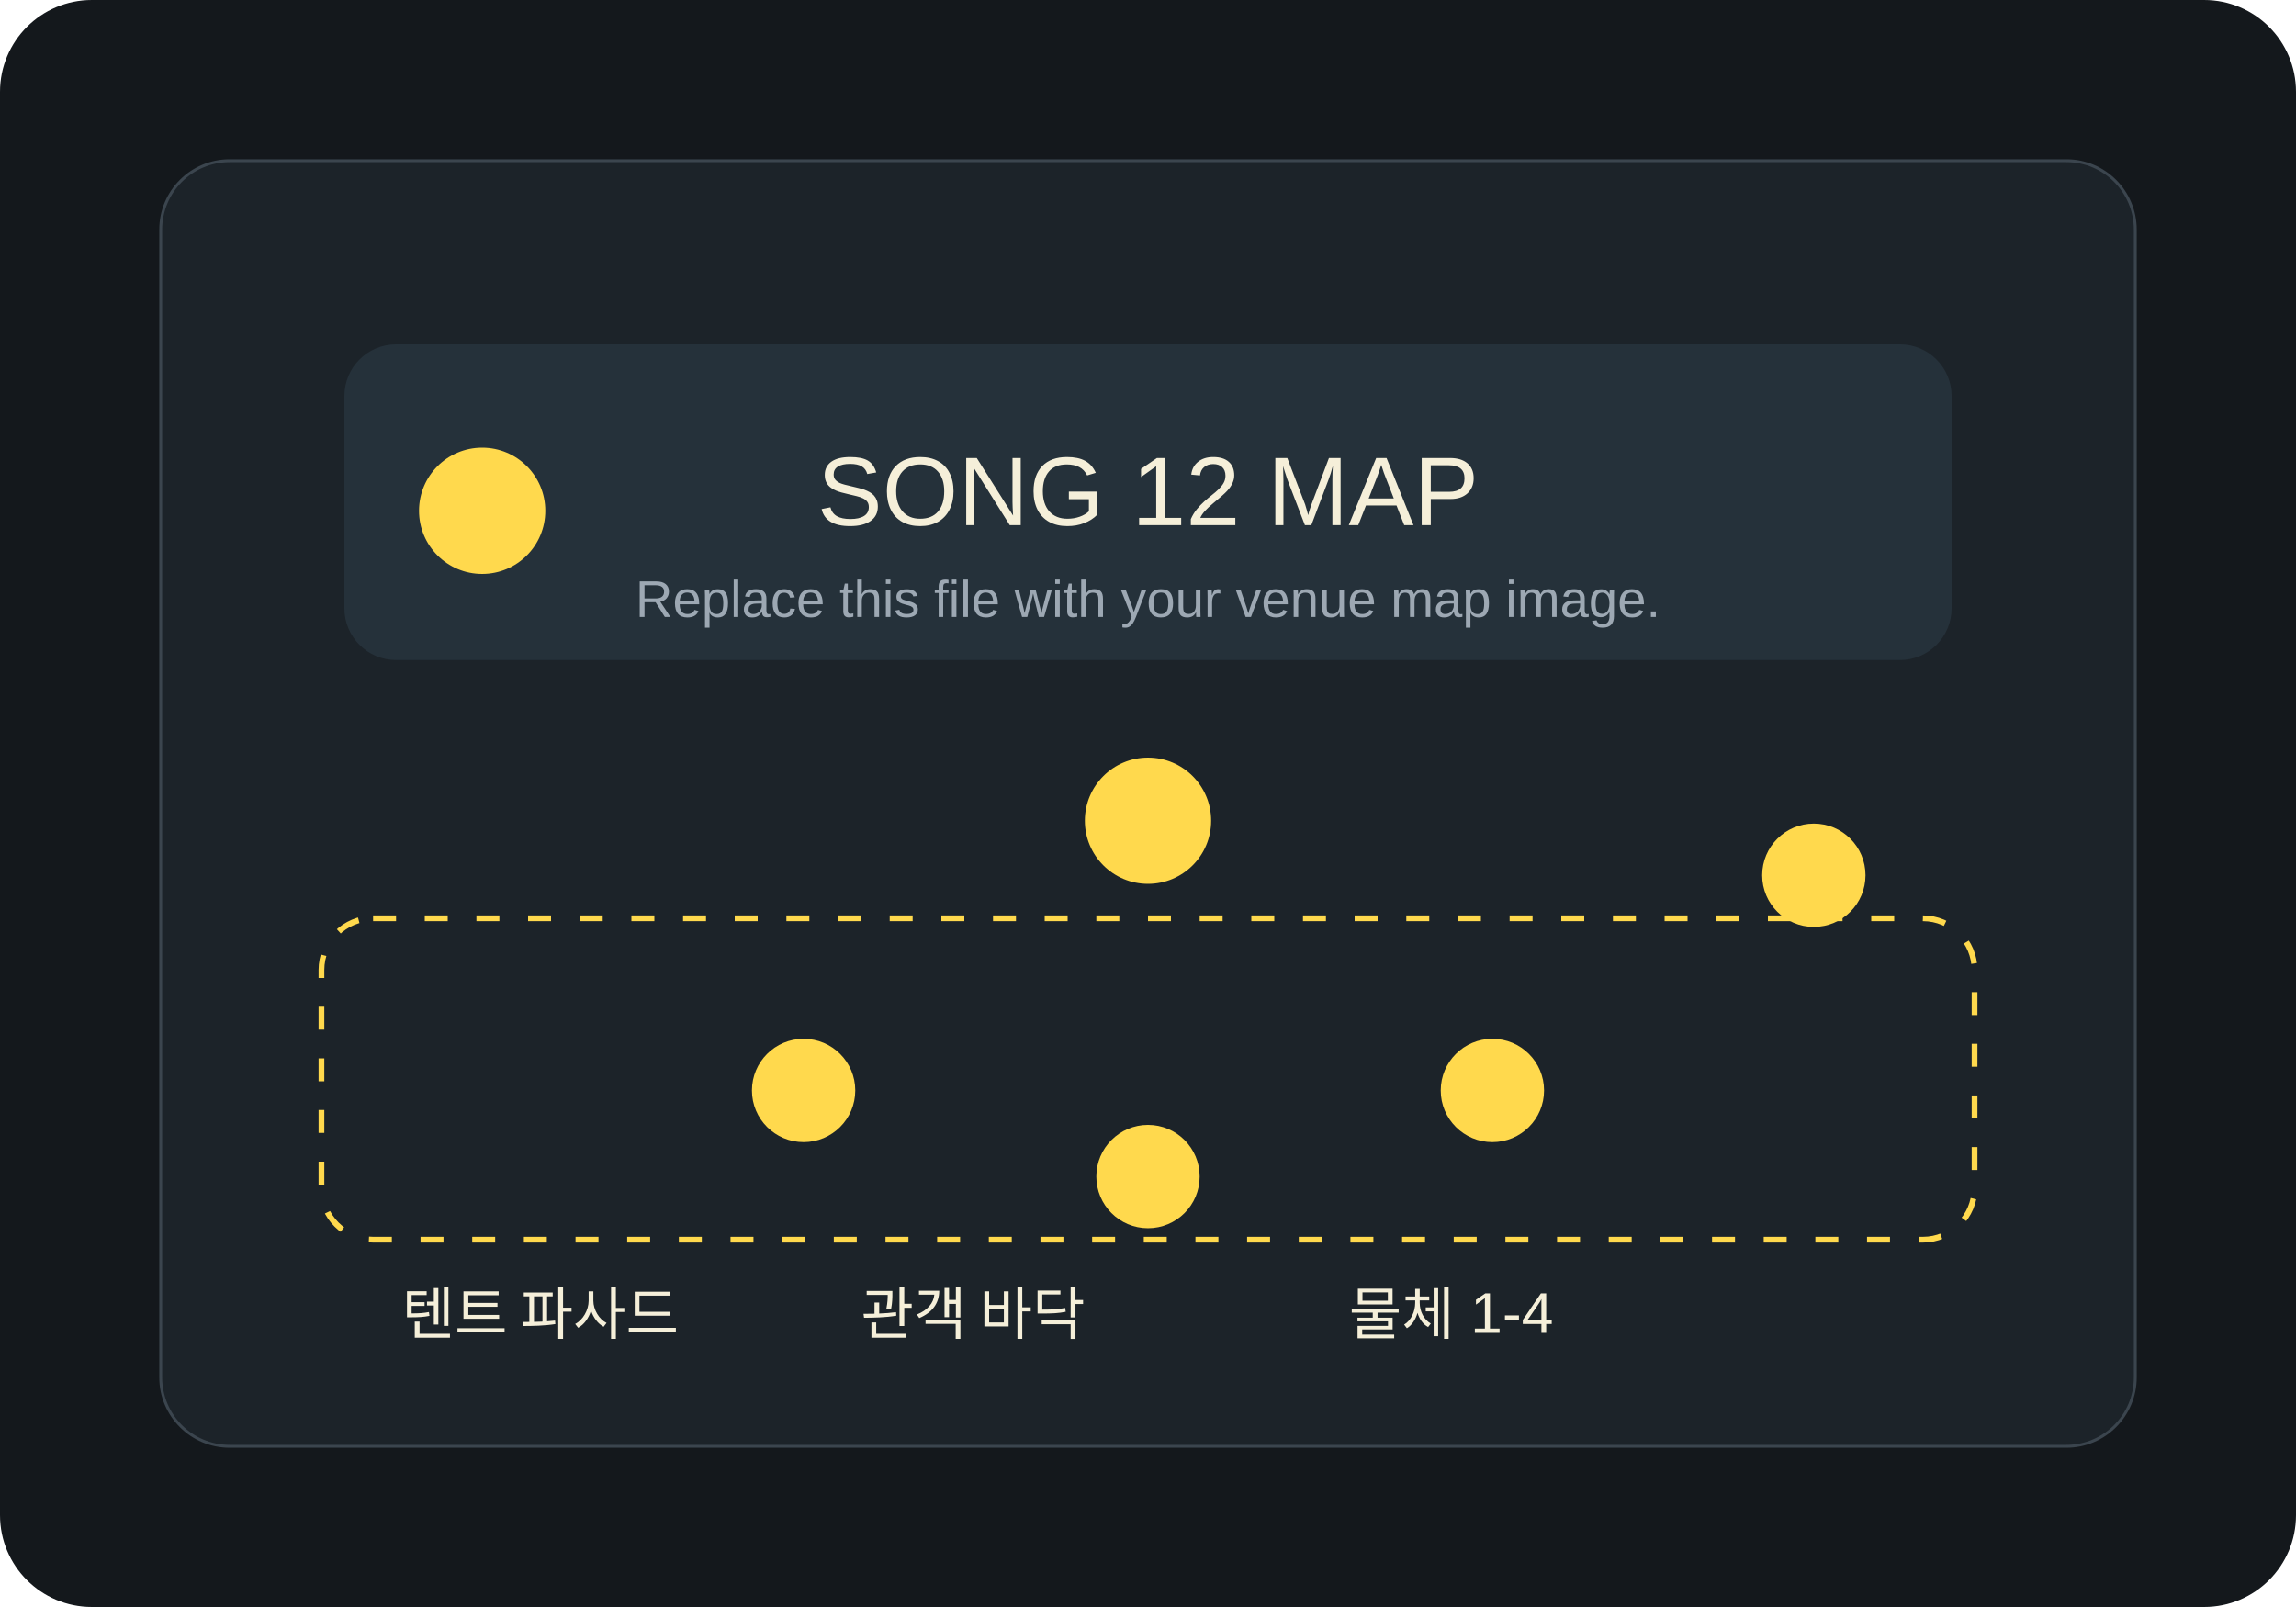
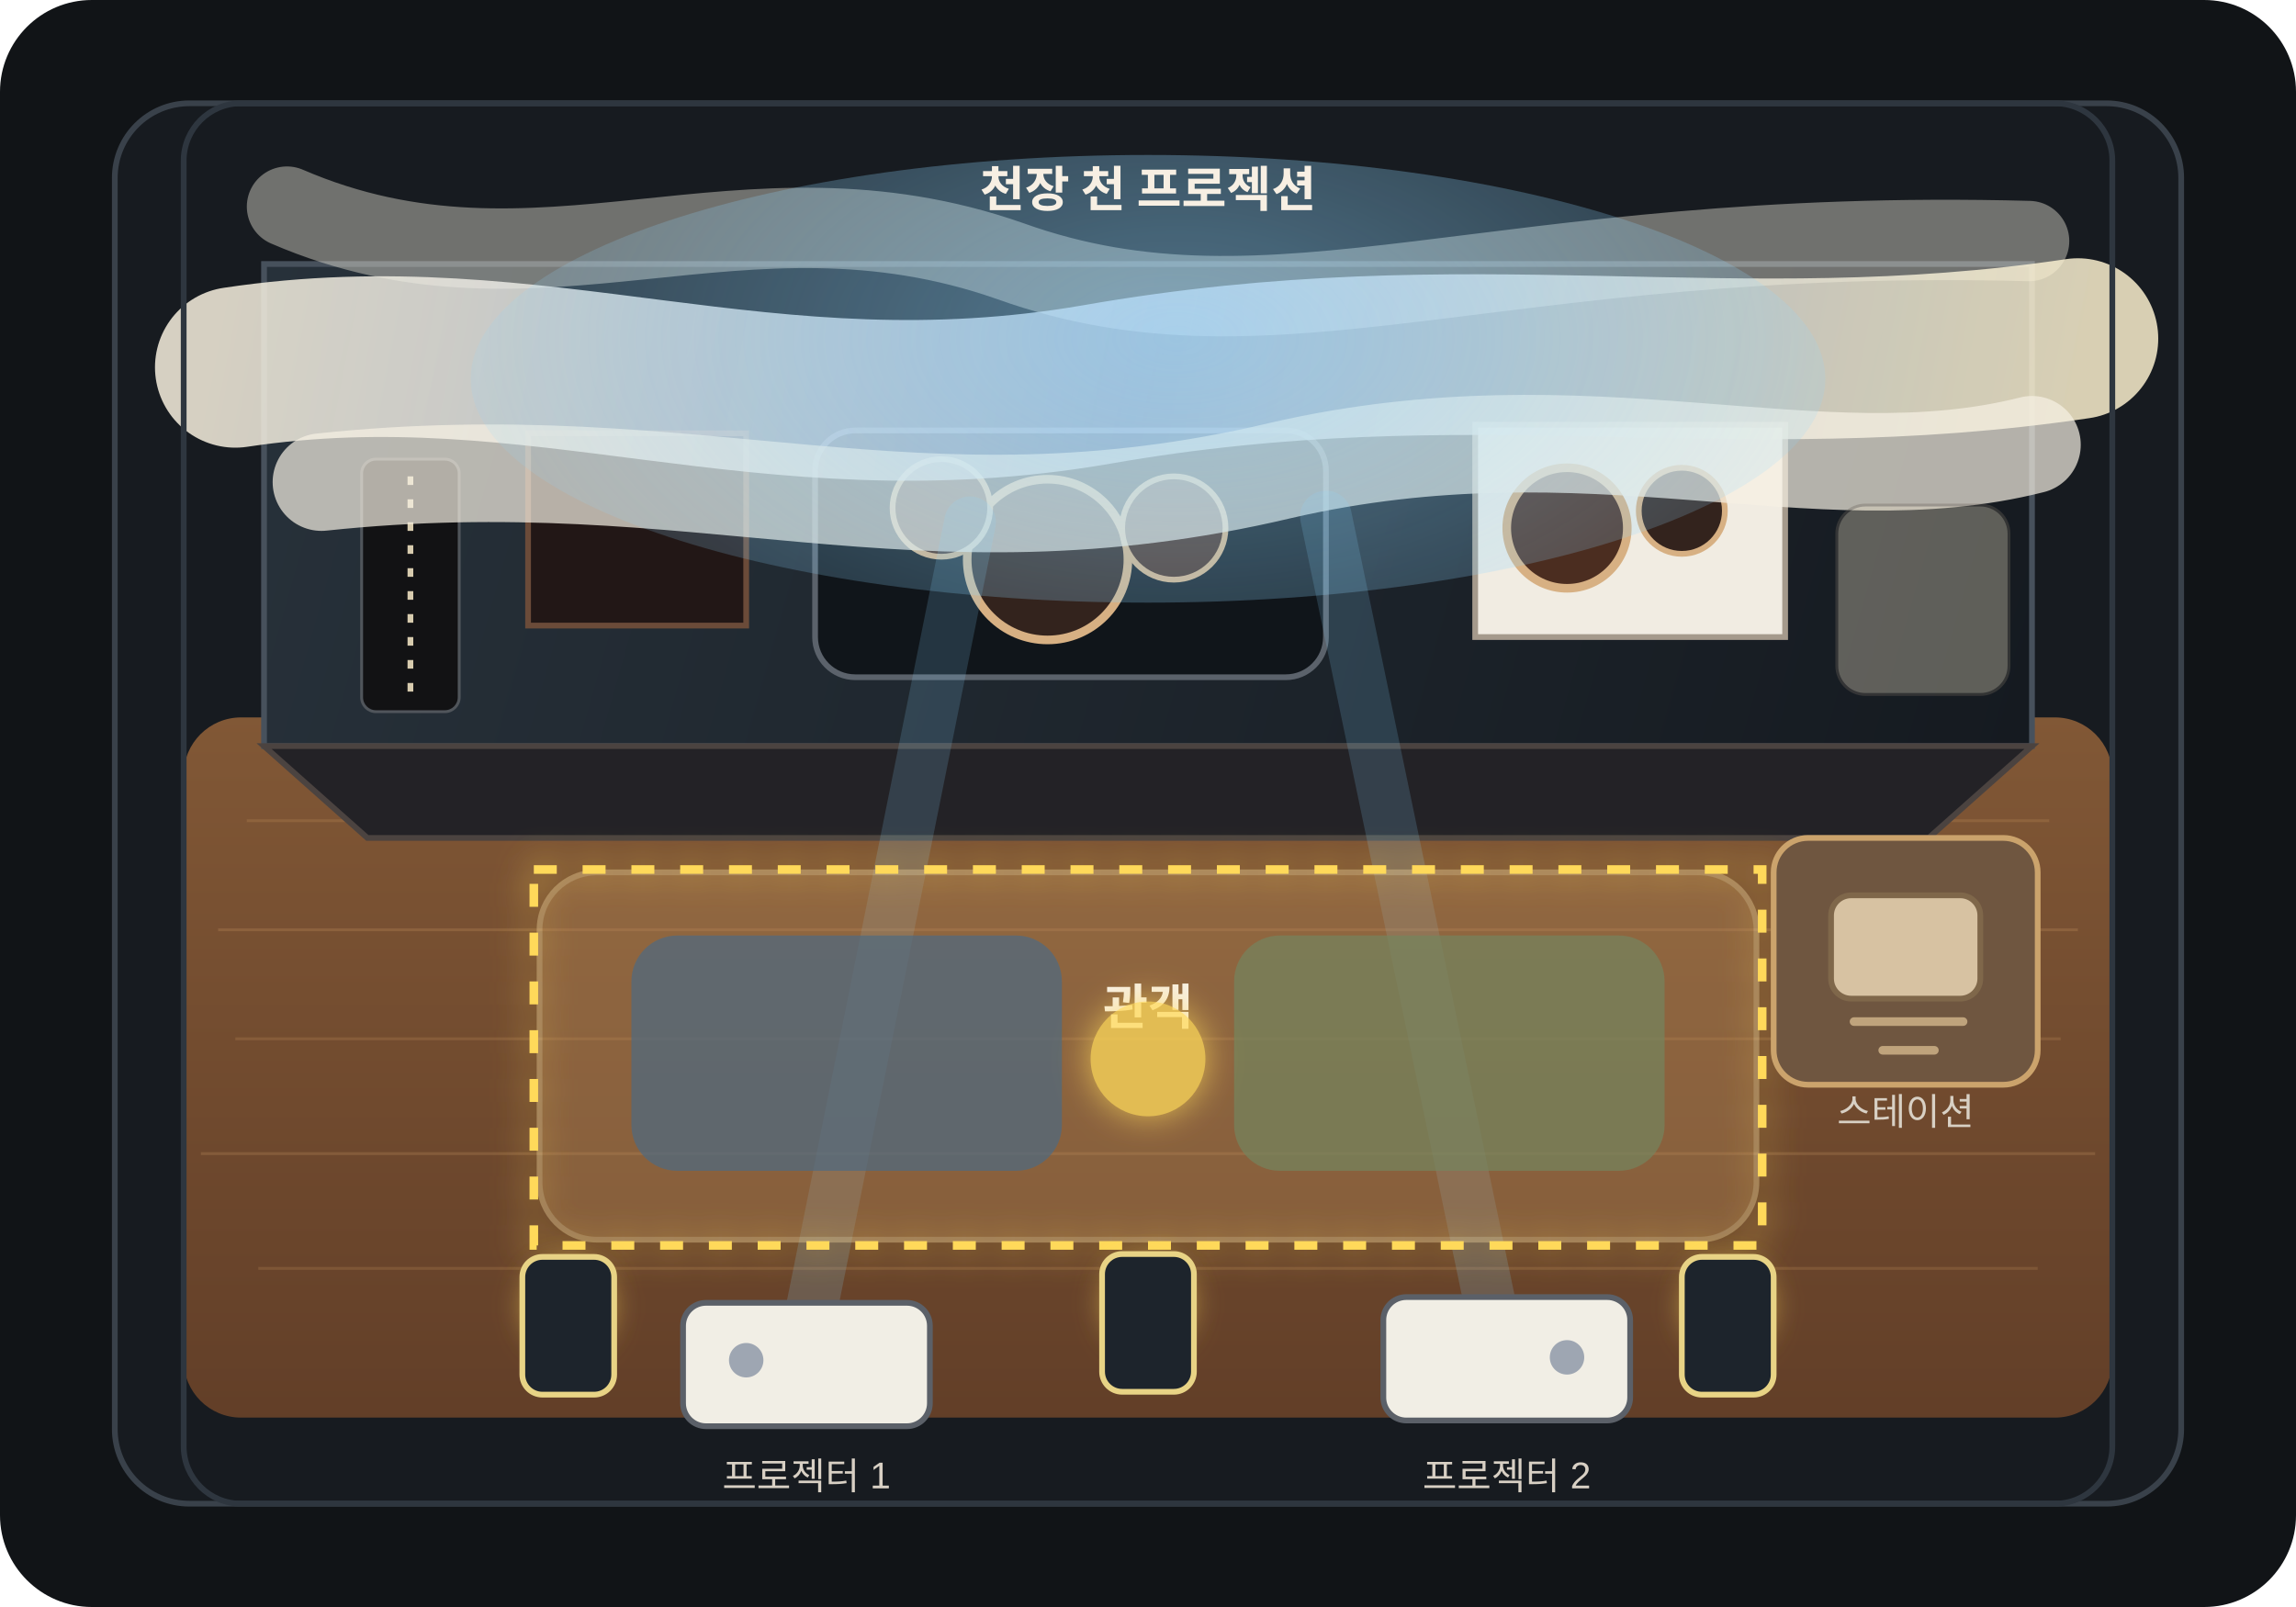
<svg xmlns="http://www.w3.org/2000/svg" viewBox="0 0 800 560" fill="none">
-   <rect width="800" height="560" rx="32" fill="#14181C" />
-   <rect x="56" y="56" width="688" height="448" rx="24" fill="#1C2329" stroke="#3B454E" />
-   <rect x="120" y="120" width="560" height="110" rx="18" fill="#25313A" />
-   <text x="400" y="183" text-anchor="middle" fill="#F5EFD9" font-size="34" font-family="Arial">SONG 12 MAP</text>
-   <text x="400" y="215" text-anchor="middle" fill="#9DA8B3" font-size="18" font-family="Arial">Replace this file with your venue map image.</text>
-   <circle cx="168" cy="178" r="22" fill="#FFD94D">
-     <animate attributeName="opacity" values="1;0.35;1" dur="1.8s" repeatCount="indefinite" />
+   <defs>
+     <linearGradient id="wood" x1="0" y1="140" x2="0" y2="560" gradientUnits="userSpaceOnUse">
+       <stop stop-color="#8F633C" />
+       <stop offset="1" stop-color="#5A3824" />
+     </linearGradient>
+     <linearGradient id="stage" x1="92" y1="84" x2="708" y2="258" gradientUnits="userSpaceOnUse">
+       <stop stop-color="#27313A" />
+       <stop offset="1" stop-color="#151A20" />
+     </linearGradient>
+     <linearGradient id="fabric" x1="86" y1="54" x2="714" y2="176" gradientUnits="userSpaceOnUse">
+       <stop stop-color="#F8F1DF" stop-opacity="0.96" />
+       <stop offset="0.5" stop-color="#DDEAFF" stop-opacity="0.82" />
+       <stop offset="1" stop-color="#FFF4D2" stop-opacity="0.94" />
+     </linearGradient>
+     <radialGradient id="beamGlow" cx="0" cy="0" r="1" gradientUnits="userSpaceOnUse" gradientTransform="translate(410 118) rotate(90) scale(190 350)">
+       <stop stop-color="#8FD6FF" stop-opacity="0.48" />
+       <stop offset="1" stop-color="#8FD6FF" stop-opacity="0" />
+     </radialGradient>
+     <filter id="softGlow" x="-40%" y="-40%" width="180%" height="180%">
+       <feGaussianBlur stdDeviation="6" result="blur" />
+       <feMerge>
+         <feMergeNode in="blur" />
+         <feMergeNode in="SourceGraphic" />
+       </feMerge>
+     </filter>
+     <style>
+       .label { font-family: Arial, sans-serif; font-size: 17px; font-weight: 700; fill: #F7EFE3; }
+       .small { font-family: Arial, sans-serif; font-size: 13px; fill: #D8D0C4; }
+       .tiny { font-family: Arial, sans-serif; font-size: 11px; fill: #EFE6D8; }
+       .zone { stroke: #FFD95A; stroke-width: 3; stroke-dasharray: 8 9; filter: url(#softGlow); }
+       .candidate { fill: #FFD95A; }
+     </style>
+   </defs>
+   <rect width="800" height="560" rx="32" fill="#111417" />
+   <rect x="40" y="36" width="720" height="488" rx="26" fill="#171B20" stroke="#39414A" stroke-width="2" />
+   <rect x="64" y="250" width="672" height="244" rx="20" fill="url(#wood)" />
+   <g opacity="0.22">
+     <path d="M86 286H714" stroke="#C9975D" />
+     <path d="M76 324H724" stroke="#D2A06A" />
+     <path d="M82 362H718" stroke="#C9975D" />
+     <path d="M70 402H730" stroke="#D2A06A" />
+     <path d="M90 442H710" stroke="#C9975D" />
+   </g>
+   <path d="M92 92H708V260H92V92Z" fill="url(#stage)" stroke="#47515C" stroke-width="2" />
+   <path d="M92 260H708L672 292H128L92 260Z" fill="#232226" stroke="#4B4340" stroke-width="2" />
+   <rect x="284" y="150" width="178" height="86" rx="14" fill="#10151A" stroke="#5B626B" stroke-width="2" />
+   <circle cx="365" cy="195" r="28" fill="#33231D" stroke="#D7B083" stroke-width="3" />
+   <circle cx="409" cy="184" r="18" fill="#4B2D20" stroke="#D7B083" stroke-width="2" />
+   <circle cx="328" cy="177" r="17" fill="#4B2D20" stroke="#D7B083" stroke-width="2" />
+   <path d="M514 148H622V222H514V148Z" fill="#F1ECE2" stroke="#A59A8C" stroke-width="2" />
+   <circle cx="546" cy="184" r="21" fill="#4B2D20" stroke="#D7B083" stroke-width="3" />
+   <circle cx="586" cy="178" r="15" fill="#33231D" stroke="#D7B083" stroke-width="2" />
+   <path d="M184 151H260V218H184V151Z" fill="#221716" stroke="#6B4B39" stroke-width="2" />
+   <rect x="126" y="160" width="34" height="88" rx="5" fill="#121214" stroke="#50555B" />
+   <path d="M143 166V242" stroke="#D7CBAE" stroke-width="2" stroke-dasharray="3 5" />
+   <path d="M100 72C188 110 258 58 352 91C444 124 521 79 707 84" stroke="#EBE7DA" stroke-width="28" stroke-linecap="round" opacity="0.42" />
+   <path d="M82 128C188 112 266 154 382 134C513 111 603 136 724 118" stroke="url(#fabric)" stroke-width="56" stroke-linecap="round" opacity="0.88" />
+   <path d="M112 168C244 154 319 194 446 164C554 139 633 174 708 155" stroke="#F7F1E4" stroke-width="34" stroke-linecap="round" opacity="0.7" />
+   <ellipse cx="400" cy="132" rx="236" ry="78" fill="url(#beamGlow)" />
+   <text x="400" y="72" text-anchor="middle" class="label">천장 천 프로젝션</text>
+   <path d="M280 470L338 182" stroke="#8BD7FF" stroke-width="18" stroke-linecap="round" opacity="0.17" />
+   <path d="M522 468L462 180" stroke="#8BD7FF" stroke-width="18" stroke-linecap="round" opacity="0.17" />
+   <rect x="238" y="454" width="86" height="43" rx="8" fill="#F1EEE5" stroke="#5B6068" stroke-width="2" />
+   <circle cx="260" cy="474" r="6" fill="#9EA6B2" />
+   <rect x="482" y="452" width="86" height="43" rx="8" fill="#F1EEE5" stroke="#5B6068" stroke-width="2" />
+   <circle cx="546" cy="473" r="6" fill="#9EA6B2" />
+   <text x="281" y="519" text-anchor="middle" class="small">프로젝터 1</text>
+   <text x="525" y="519" text-anchor="middle" class="small">프로젝터 2</text>
+   <rect x="188" y="304" width="424" height="128" rx="20" fill="#B68A57" opacity="0.38" stroke="#ECD3A2" stroke-width="2" />
+   <rect x="220" y="326" width="150" height="82" rx="16" fill="#4D6A82" opacity="0.7" />
+   <rect x="430" y="326" width="150" height="82" rx="16" fill="#74845E" opacity="0.7" />
+   <path class="zone" d="M186 303H614V434H186V303Z" fill="none" />
+   <text x="400" y="357" text-anchor="middle" class="label">관객</text>
+   <g filter="url(#softGlow)">
+     <circle class="candidate" cx="198" cy="455" r="13" />
+     <circle class="candidate" cx="602" cy="455" r="13" />
+     <circle class="candidate" cx="400" cy="454" r="13" />
+   </g>
+   <rect x="182" y="438" width="32" height="48" rx="7" fill="#1D242C" stroke="#E8D385" stroke-width="2" />
+   <rect x="586" y="438" width="32" height="48" rx="7" fill="#1D242C" stroke="#E8D385" stroke-width="2" />
+   <rect x="384" y="437" width="32" height="48" rx="7" fill="#1D242C" stroke="#E8D385" stroke-width="2" />
+   <rect x="618" y="292" width="92" height="86" rx="12" fill="#6F5640" stroke="#CBA36C" stroke-width="2" />
+   <rect x="638" y="312" width="52" height="36" rx="7" fill="#D7C2A2" stroke="#7F674A" stroke-width="2" />
+   <path d="M646 356H684" stroke="#BFA37C" stroke-width="3" stroke-linecap="round" />
+   <path d="M656 366H674" stroke="#BFA37C" stroke-width="3" stroke-linecap="round" />
+   <text x="664" y="392" text-anchor="middle" class="small">스테이션</text>
+   <rect x="640" y="176" width="60" height="66" rx="10" fill="#E9DCC4" opacity="0.35" stroke="#6A6258" />
+   <circle cx="400" cy="369" r="20" fill="#FFD95A" opacity="0.75" filter="url(#softGlow)">
+     <animate attributeName="opacity" values="0.8;0.28;0.8" dur="2.4s" repeatCount="indefinite" />
  </circle>
-   <circle cx="632" cy="305" r="18" fill="#FFD94D">
-     <animate attributeName="opacity" values="1;0.35;1" dur="1.8s" repeatCount="indefinite" />
-   </circle>
-   <circle cx="280" cy="380" r="18" fill="#FFD94D">
-     <animate attributeName="opacity" values="1;0.35;1" dur="1.8s" repeatCount="indefinite" />
-   </circle>
-   <circle cx="400" cy="410" r="18" fill="#FFD94D">
-     <animate attributeName="opacity" values="1;0.35;1" dur="1.8s" repeatCount="indefinite" />
-   </circle>
-   <circle cx="520" cy="380" r="18" fill="#FFD94D">
-     <animate attributeName="opacity" values="1;0.35;1" dur="1.8s" repeatCount="indefinite" />
-   </circle>
-   <circle cx="400" cy="286" r="22" fill="#FFD94D">
-     <animate attributeName="opacity" values="1;0.35;1" dur="1.8s" repeatCount="indefinite" />
-   </circle>
-   <text x="140" y="465" fill="#F5EFD9" font-size="20" font-family="Arial">텐트 파사드</text>
-   <text x="300" y="465" fill="#F5EFD9" font-size="20" font-family="Arial">관객 바닥</text>
-   <text x="470" y="465" fill="#F5EFD9" font-size="20" font-family="Arial">물체 1-4</text>
-   <rect x="112" y="320" width="576" height="112" rx="18" stroke="#FFD94D" stroke-width="2" stroke-dasharray="8 10" />
+   <rect x="64" y="36" width="672" height="488" rx="20" stroke="#2E363F" stroke-width="2" />
</svg>
